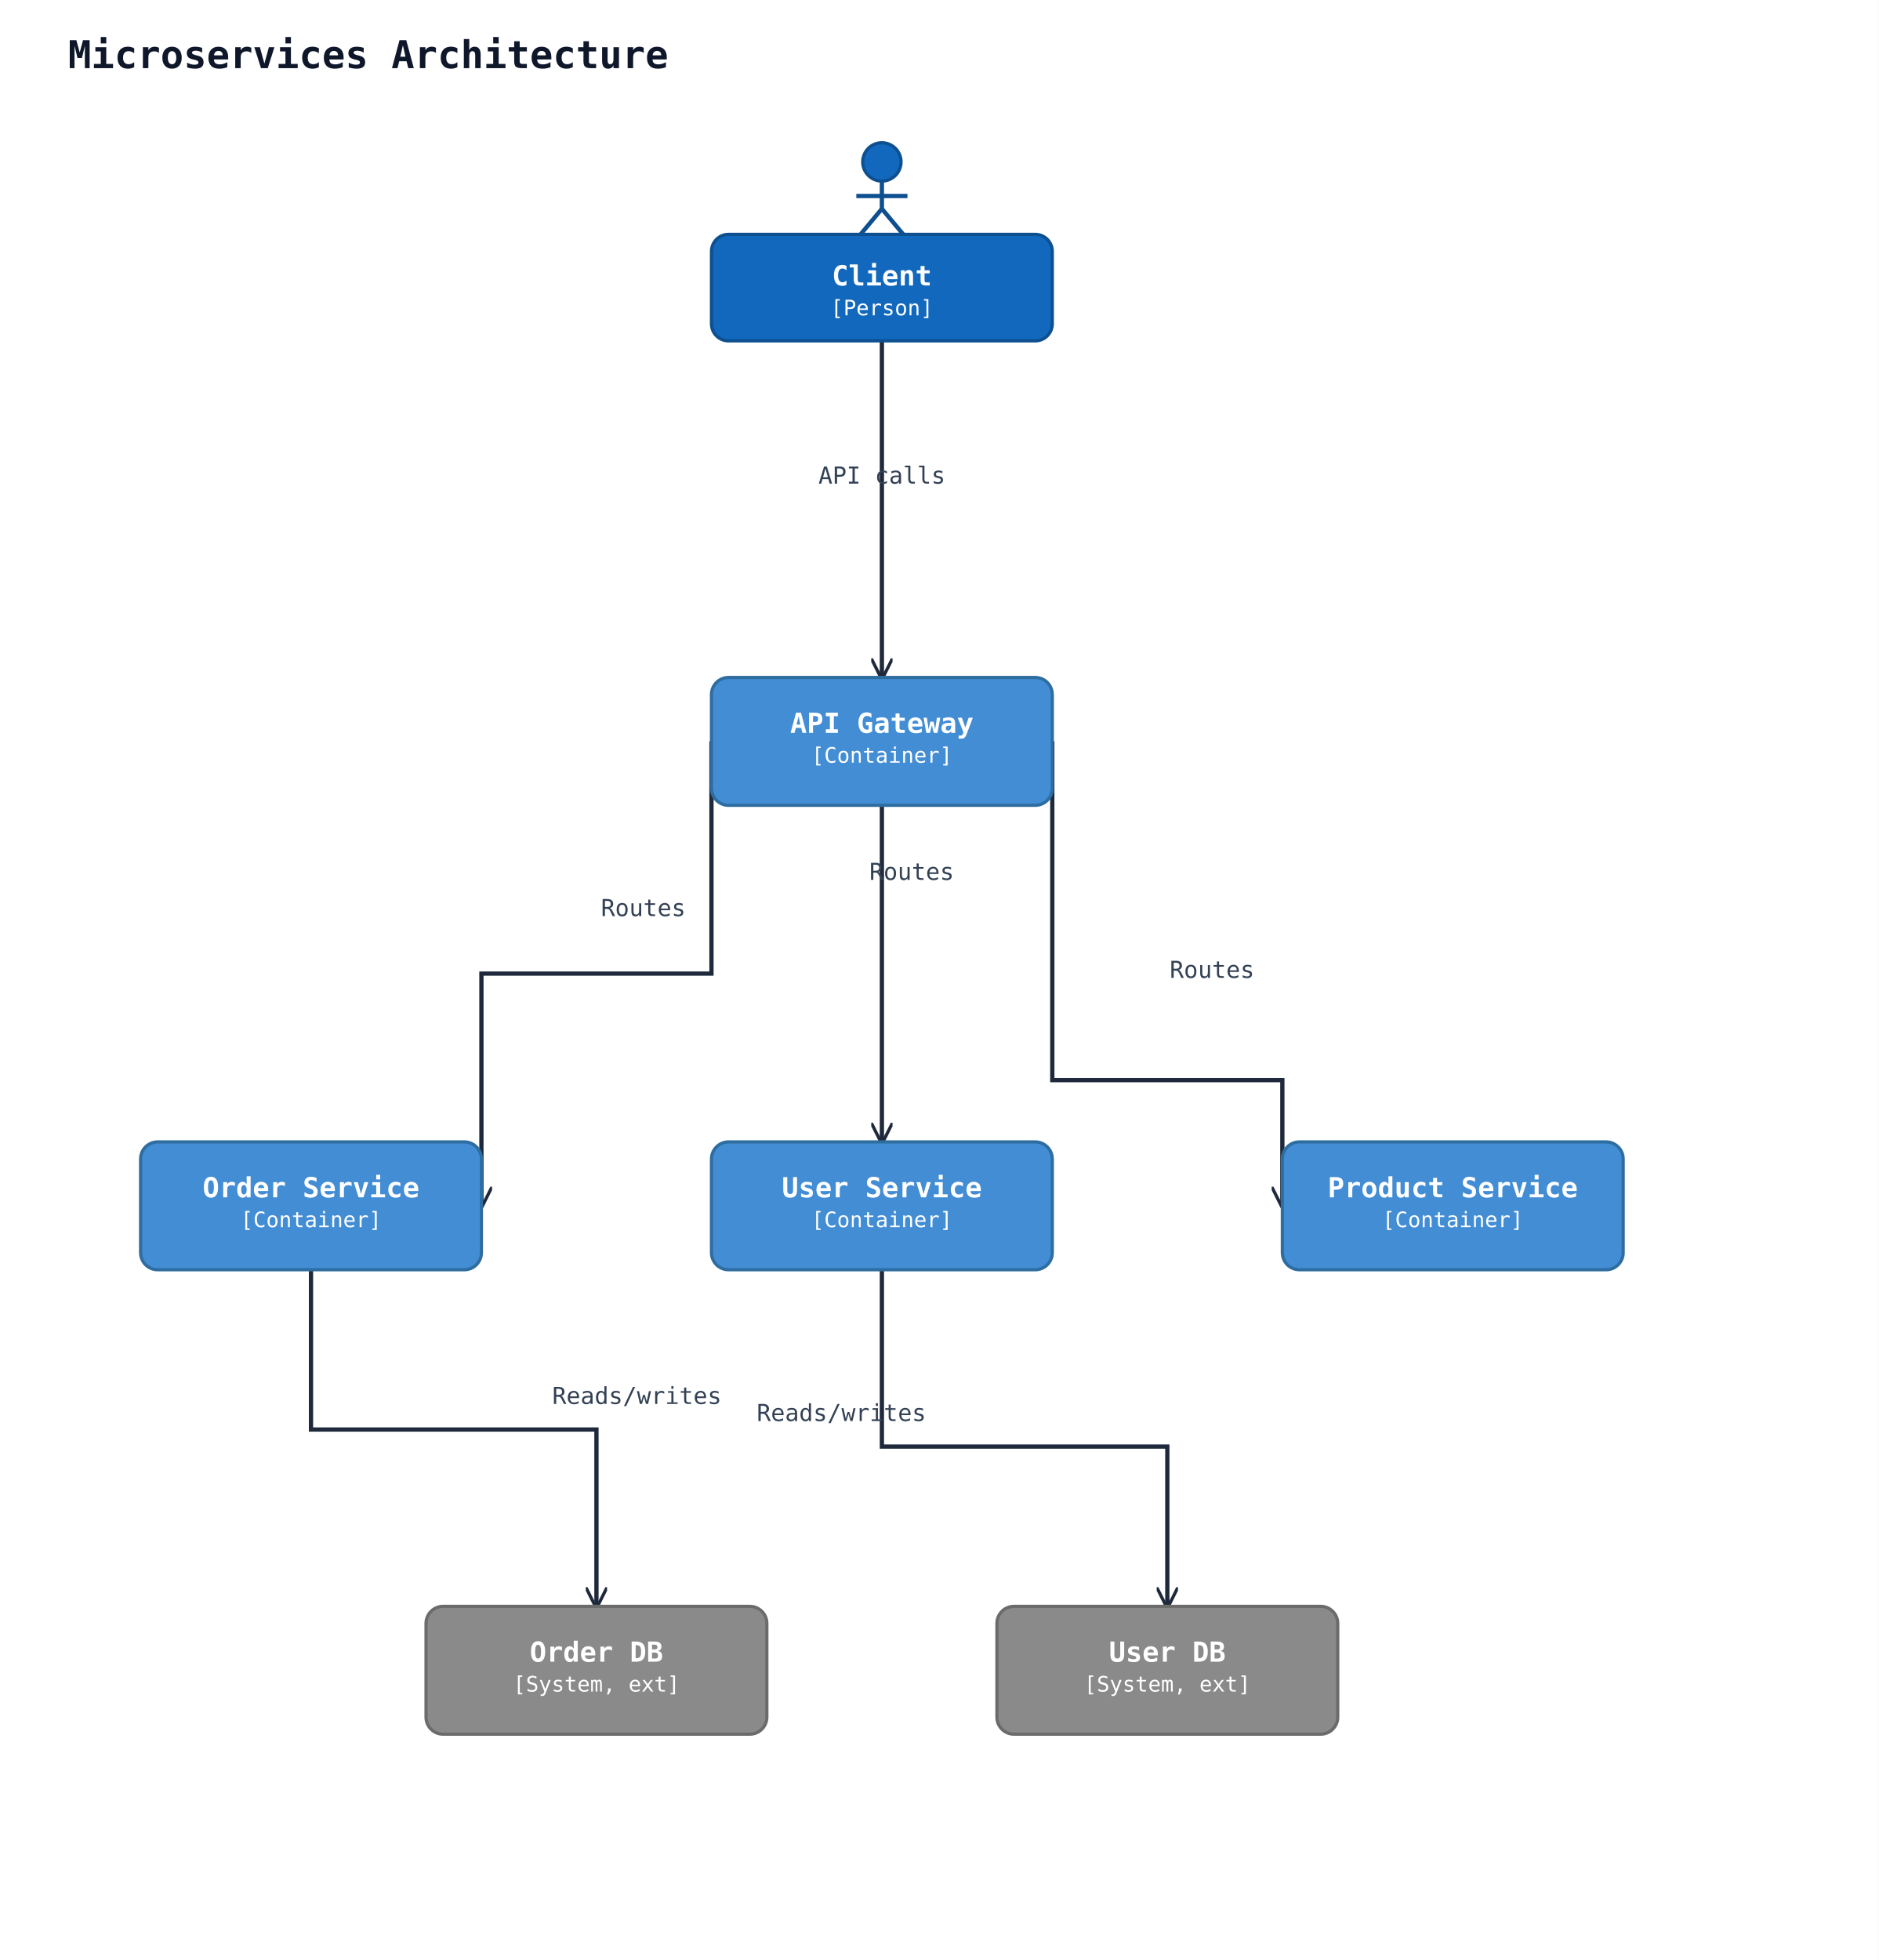
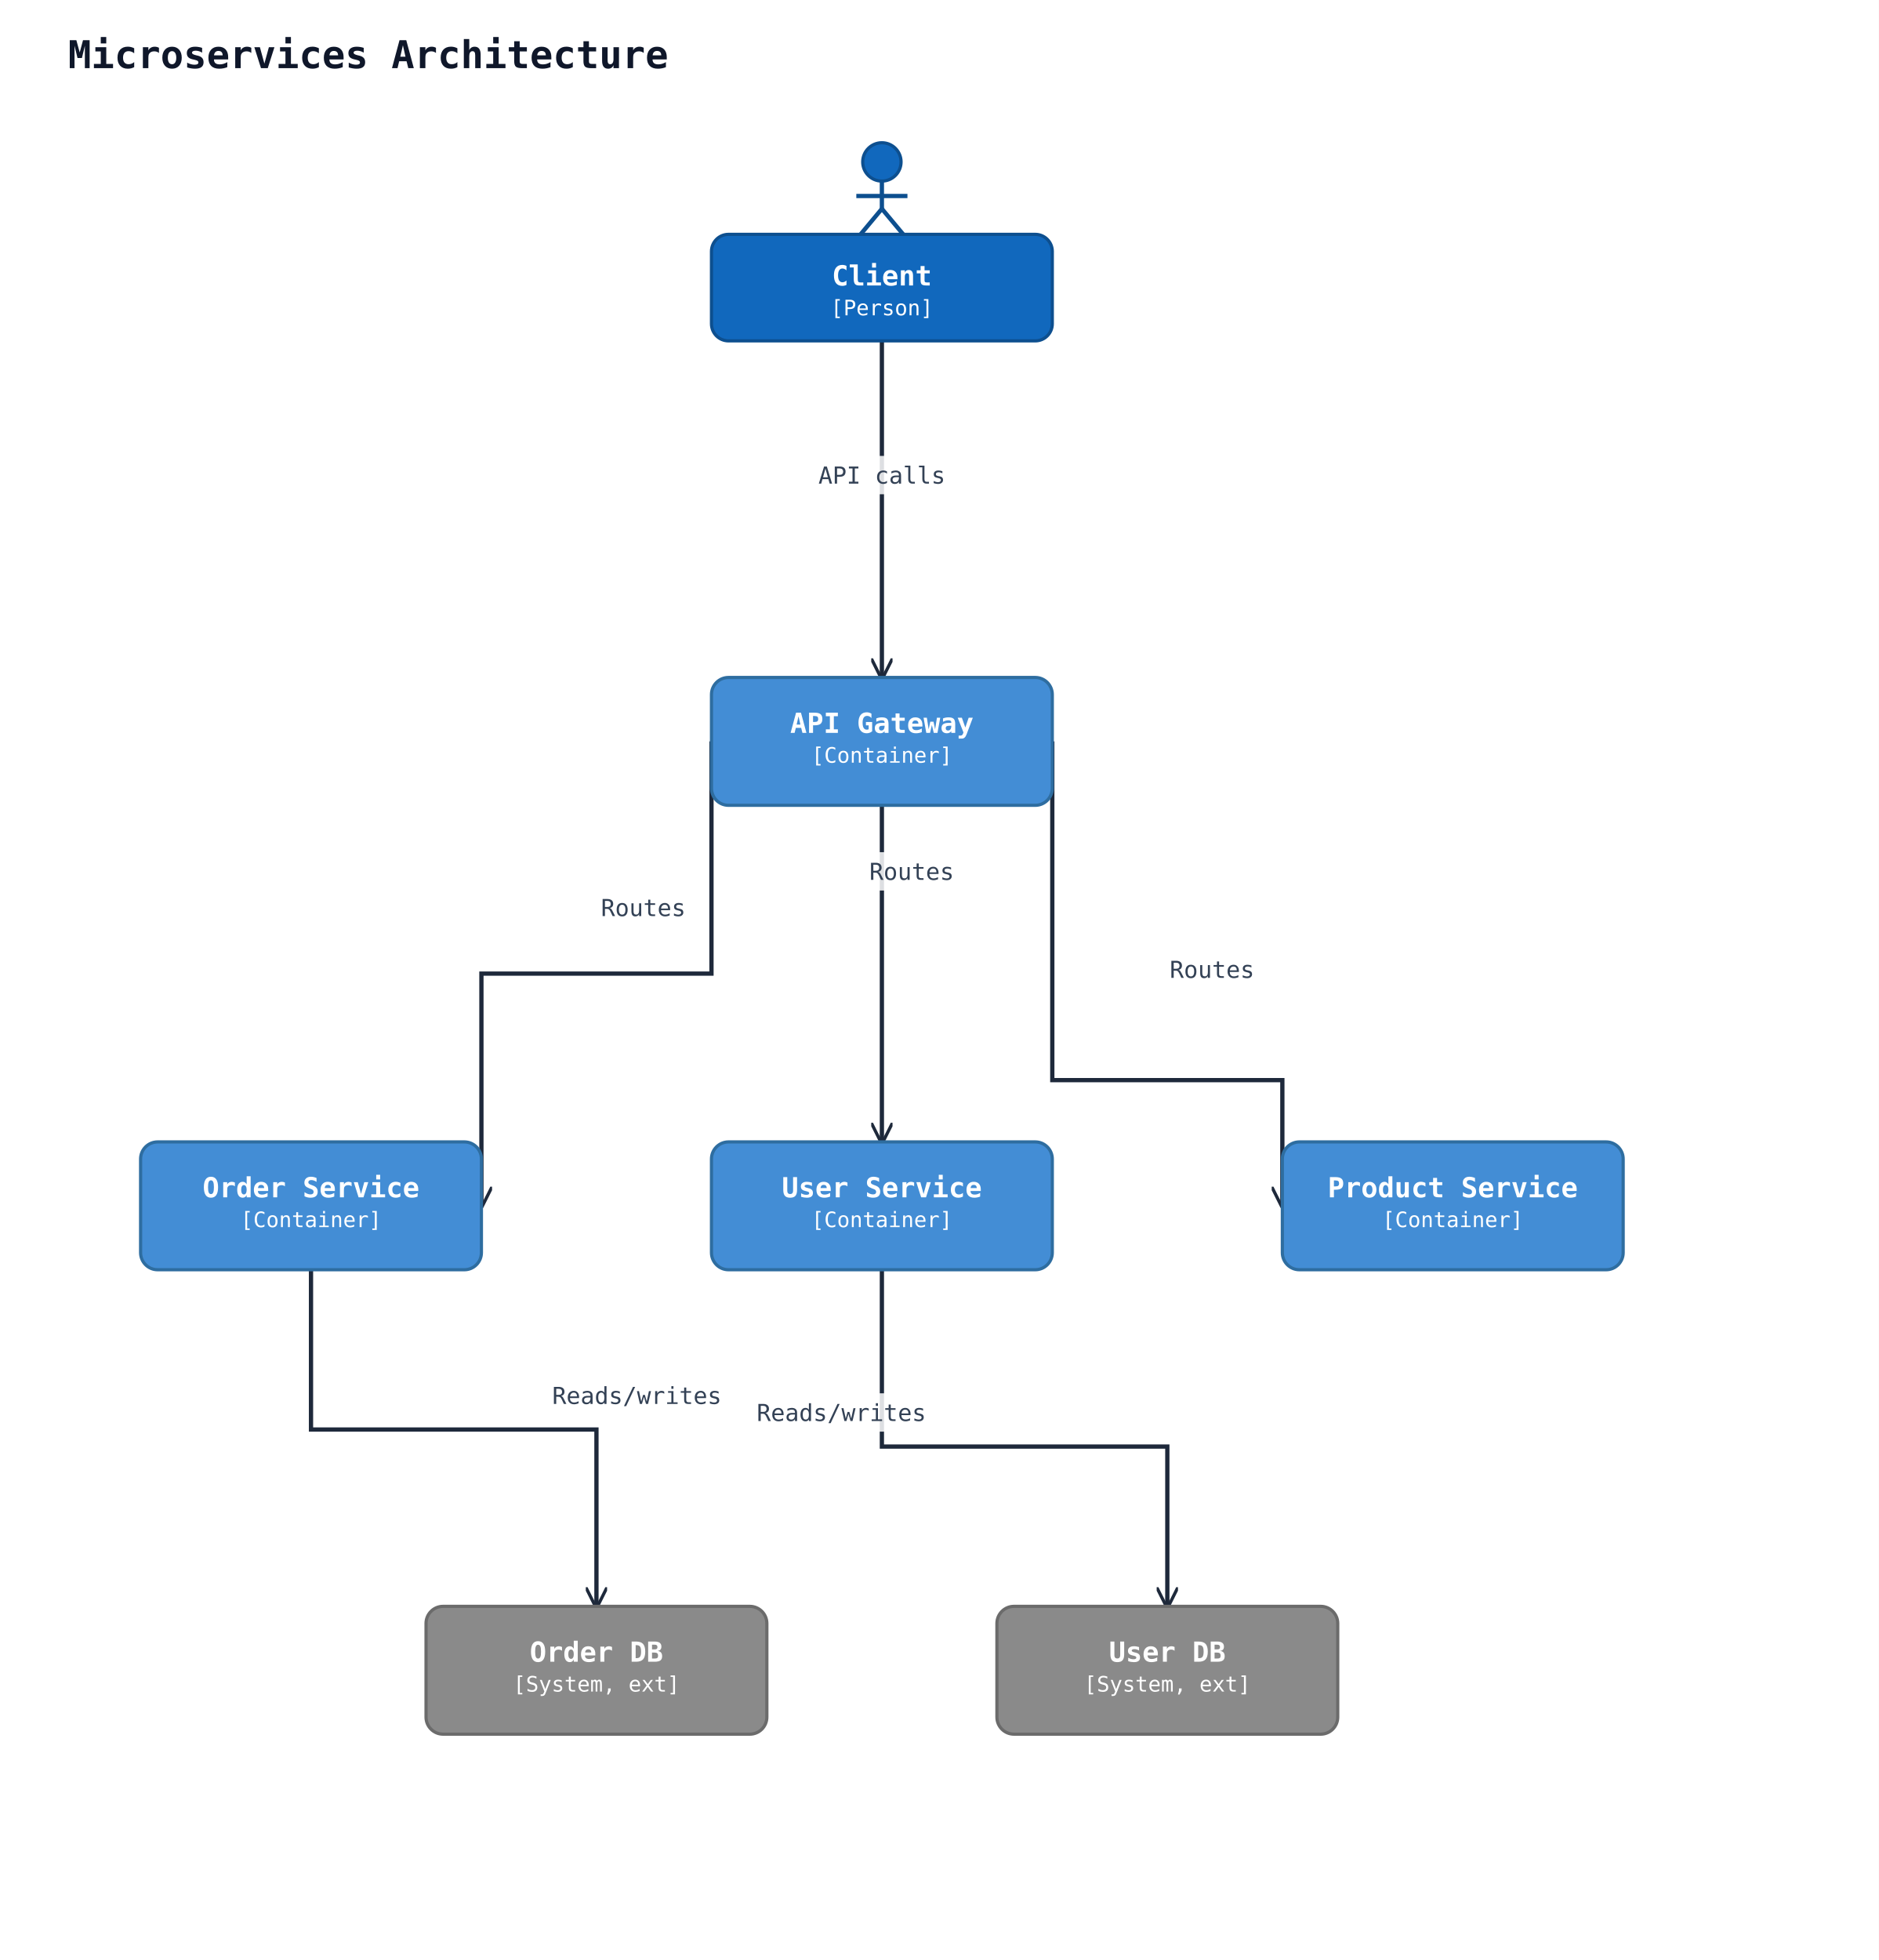
<svg xmlns="http://www.w3.org/2000/svg" width="882" height="920" viewBox="0 0 882 920" data-orientation="TopToBottom">
  <rect width="100%" height="100%" fill="#ffffff" />
  <defs>
    <marker id="arrow-open" viewBox="0 0 10 10" refX="9" refY="5" markerWidth="10" markerHeight="10" markerUnits="userSpaceOnUse" orient="auto-start-reverse">
      <path d="M0,0 L10,5 L0,10" fill="none" stroke="#1e293b" stroke-width="1.5" />
    </marker>
    <marker id="arrow-triangle" viewBox="0 0 16 16" refX="15" refY="8" markerWidth="16" markerHeight="16" markerUnits="userSpaceOnUse" orient="auto-start-reverse">
      <polygon points="0,1 14,8 0,15" fill="#ffffff" stroke="#1e293b" stroke-width="1.5" fill-rule="nonzero" />
    </marker>
    <marker id="arrow-diamond-filled" viewBox="0 0 14 10" refX="13" refY="5" markerWidth="14" markerHeight="10" markerUnits="userSpaceOnUse" orient="auto-start-reverse">
      <path d="M0,5 L7,0 L14,5 L7,10 z" fill="#1e293b" stroke="#1e293b" stroke-width="1" />
    </marker>
    <marker id="arrow-diamond-open" viewBox="0 0 14 10" refX="13" refY="5" markerWidth="14" markerHeight="10" markerUnits="userSpaceOnUse" orient="auto-start-reverse">
      <path d="M0,5 L7,0 L14,5 L7,10 z" fill="#ffffff" stroke="#1e293b" stroke-width="1" />
    </marker>
  </defs>
  <text x="32" y="32" font-family="monospace" font-size="18" font-weight="600" fill="#0f172a">Microservices Architecture</text>
  <polyline class="uml-relation" data-uml-from="client" data-uml-to="gw" data-uml-arrow="--&gt;" points="414,160 414,239 414,318" fill="none" stroke="#1e293b" stroke-width="2" marker-end="url(#arrow-open)" />
-   <text x="414" y="227" text-anchor="middle" font-family="monospace" font-size="11" fill="#334155">API calls</text>
+   <rect class="uml-edge-label-bg" data-uml-label-role="edge-background" x="381" y="214" width="66" height="18" fill="white" opacity="0.85" />
+   <text class="uml-edge-label" data-uml-label-role="edge" x="414" y="227" text-anchor="middle" font-family="monospace" font-size="11" fill="#334155">API calls</text>
  <polyline class="uml-relation" data-uml-from="gw" data-uml-to="users" data-uml-arrow="--&gt;" points="414,378 414,457 414,536" fill="none" stroke="#1e293b" stroke-width="2" marker-end="url(#arrow-open)" />
-   <text x="428" y="413" text-anchor="middle" font-family="monospace" font-size="11" fill="#334155">Routes</text>
+   <rect class="uml-edge-label-bg" data-uml-label-role="edge-background" x="405" y="400" width="46" height="18" fill="white" opacity="0.85" />
+   <text class="uml-edge-label" data-uml-label-role="edge" x="428" y="413" text-anchor="middle" font-family="monospace" font-size="11" fill="#334155">Routes</text>
  <polyline class="uml-relation" data-uml-from="gw" data-uml-to="orders" data-uml-arrow="--&gt;" points="334,348 334,457 226,457 226,566" fill="none" stroke="#1e293b" stroke-width="2" marker-end="url(#arrow-open)" />
-   <text x="302" y="430" text-anchor="middle" font-family="monospace" font-size="11" fill="#334155">Routes</text>
+   <text class="uml-edge-label" data-uml-label-role="edge" x="302" y="430" text-anchor="middle" font-family="monospace" font-size="11" fill="#334155">Routes</text>
  <polyline class="uml-relation" data-uml-from="gw" data-uml-to="products" data-uml-arrow="--&gt;" points="494,348 494,507 602,507 602,566" fill="none" stroke="#1e293b" stroke-width="2" marker-end="url(#arrow-open)" />
-   <text x="569" y="459" text-anchor="middle" font-family="monospace" font-size="11" fill="#334155">Routes</text>
+   <text class="uml-edge-label" data-uml-label-role="edge" x="569" y="459" text-anchor="middle" font-family="monospace" font-size="11" fill="#334155">Routes</text>
  <polyline class="uml-relation" data-uml-from="users" data-uml-to="db1" data-uml-arrow="--&gt;" points="414,596 414,679 548,679 548,754" fill="none" stroke="#1e293b" stroke-width="2" marker-end="url(#arrow-open)" />
-   <text x="395" y="667" text-anchor="middle" font-family="monospace" font-size="11" fill="#334155">Reads/writes</text>
+   <rect class="uml-edge-label-bg" data-uml-label-role="edge-background" x="351" y="654" width="88" height="18" fill="white" opacity="0.85" />
+   <text class="uml-edge-label" data-uml-label-role="edge" x="395" y="667" text-anchor="middle" font-family="monospace" font-size="11" fill="#334155">Reads/writes</text>
  <polyline class="uml-relation" data-uml-from="orders" data-uml-to="db2" data-uml-arrow="--&gt;" points="146,596 146,671 280,671 280,754" fill="none" stroke="#1e293b" stroke-width="2" marker-end="url(#arrow-open)" />
-   <text x="299" y="659" text-anchor="middle" font-family="monospace" font-size="11" fill="#334155">Reads/writes</text>
+   <text class="uml-edge-label" data-uml-label-role="edge" x="299" y="659" text-anchor="middle" font-family="monospace" font-size="11" fill="#334155">Reads/writes</text>
  <circle cx="414" cy="76" r="9" fill="#1168bd" stroke="#0d4f8f" stroke-width="1.5" />
  <line x1="414" y1="85" x2="414" y2="98" stroke="#0d4f8f" stroke-width="2" />
  <line x1="402" y1="92" x2="426" y2="92" stroke="#0d4f8f" stroke-width="2" />
  <line x1="414" y1="98" x2="404" y2="110" stroke="#0d4f8f" stroke-width="2" />
  <line x1="414" y1="98" x2="424" y2="110" stroke="#0d4f8f" stroke-width="2" />
  <rect x="334" y="110" width="160" height="50" rx="8" ry="8" fill="#1168bd" stroke="#0d4f8f" stroke-width="1.5" />
  <text x="414" y="134" text-anchor="middle" font-family="monospace" font-size="13" font-weight="600" fill="#ffffff">Client</text>
  <text x="414" y="148" text-anchor="middle" font-family="monospace" font-size="10" fill="#ffffff">[Person]</text>
  <rect x="334" y="318" width="160" height="60" rx="8" ry="8" fill="#438dd5" stroke="#2e6da0" stroke-width="1.5" />
  <text x="414" y="344" text-anchor="middle" font-family="monospace" font-size="13" font-weight="600" fill="#ffffff">API Gateway</text>
  <text x="414" y="358" text-anchor="middle" font-family="monospace" font-size="10" fill="#ffffff">[Container]</text>
  <rect x="334" y="536" width="160" height="60" rx="8" ry="8" fill="#438dd5" stroke="#2e6da0" stroke-width="1.5" />
  <text x="414" y="562" text-anchor="middle" font-family="monospace" font-size="13" font-weight="600" fill="#ffffff">User Service</text>
  <text x="414" y="576" text-anchor="middle" font-family="monospace" font-size="10" fill="#ffffff">[Container]</text>
  <rect x="66" y="536" width="160" height="60" rx="8" ry="8" fill="#438dd5" stroke="#2e6da0" stroke-width="1.5" />
  <text x="146" y="562" text-anchor="middle" font-family="monospace" font-size="13" font-weight="600" fill="#ffffff">Order Service</text>
  <text x="146" y="576" text-anchor="middle" font-family="monospace" font-size="10" fill="#ffffff">[Container]</text>
  <rect x="602" y="536" width="160" height="60" rx="8" ry="8" fill="#438dd5" stroke="#2e6da0" stroke-width="1.5" />
  <text x="682" y="562" text-anchor="middle" font-family="monospace" font-size="13" font-weight="600" fill="#ffffff">Product Service</text>
  <text x="682" y="576" text-anchor="middle" font-family="monospace" font-size="10" fill="#ffffff">[Container]</text>
  <rect x="468" y="754" width="160" height="60" rx="8" ry="8" fill="#8a8a8a" stroke="#6b6b6b" stroke-width="1.5" />
  <text x="548" y="780" text-anchor="middle" font-family="monospace" font-size="13" font-weight="600" fill="#ffffff">User DB</text>
  <text x="548" y="794" text-anchor="middle" font-family="monospace" font-size="10" fill="#ffffff">[System, ext]</text>
  <rect x="200" y="754" width="160" height="60" rx="8" ry="8" fill="#8a8a8a" stroke="#6b6b6b" stroke-width="1.5" />
  <text x="280" y="780" text-anchor="middle" font-family="monospace" font-size="13" font-weight="600" fill="#ffffff">Order DB</text>
  <text x="280" y="794" text-anchor="middle" font-family="monospace" font-size="10" fill="#ffffff">[System, ext]</text>
</svg>
